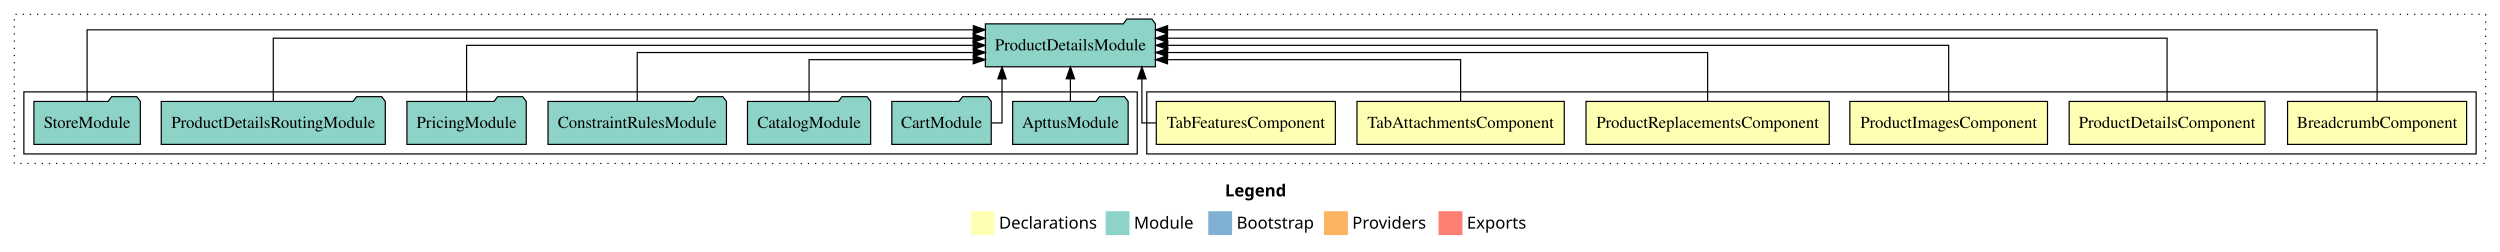
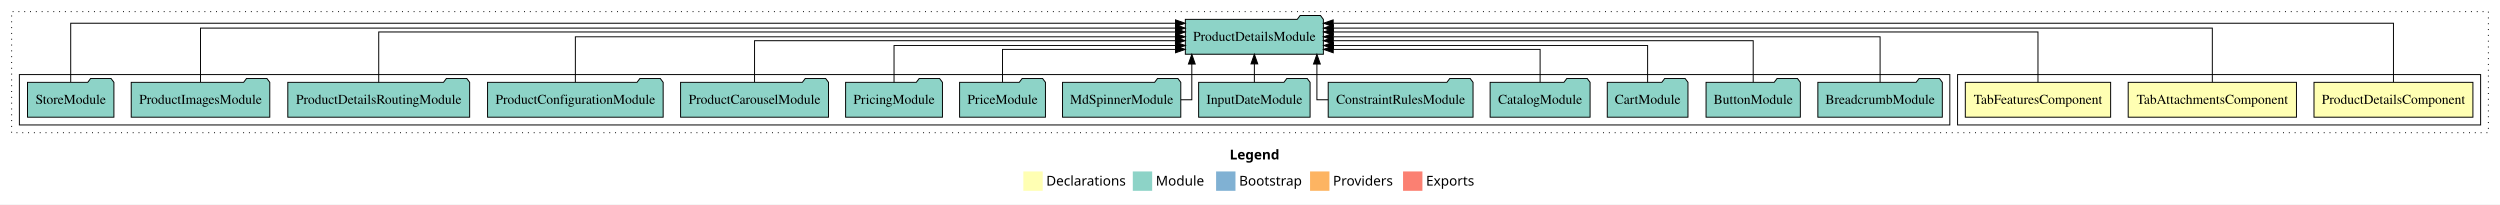
- <svg xmlns="http://www.w3.org/2000/svg" width="2095pt" height="211pt" viewBox="0.00 0.00 2095.00 211.00">
+ <svg xmlns="http://www.w3.org/2000/svg" width="2581pt" height="211pt" viewBox="0.00 0.00 2581.00 211.00">
  <g id="graph0" class="graph" transform="scale(1 1) rotate(0) translate(4 207)">
-     <polygon fill="#ffffff" stroke="transparent" points="-4,4 -4,-207 2091,-207 2091,4 -4,4" />
-     <text text-anchor="start" x="1022.509" y="-42.4" font-family="sans-serif" font-weight="bold" font-size="14.00" fill="#000000">Legend</text>
-     <polygon fill="#ffffb3" stroke="transparent" points="809.5,-10 809.5,-30 829.5,-30 829.5,-10 809.5,-10" />
-     <text text-anchor="start" x="833.129" y="-15.4" font-family="sans-serif" font-size="14.00" fill="#000000">  Declarations</text>
-     <polygon fill="#8dd3c7" stroke="transparent" points="922.5,-10 922.5,-30 942.5,-30 942.5,-10 922.5,-10" />
-     <text text-anchor="start" x="946.225" y="-15.4" font-family="sans-serif" font-size="14.00" fill="#000000">  Module</text>
-     <polygon fill="#80b1d3" stroke="transparent" points="1008.5,-10 1008.5,-30 1028.5,-30 1028.5,-10 1008.5,-10" />
-     <text text-anchor="start" x="1032.281" y="-15.4" font-family="sans-serif" font-size="14.00" fill="#000000">  Bootstrap</text>
-     <polygon fill="#fdb462" stroke="transparent" points="1105.5,-10 1105.5,-30 1125.5,-30 1125.5,-10 1105.5,-10" />
-     <text text-anchor="start" x="1129.173" y="-15.4" font-family="sans-serif" font-size="14.00" fill="#000000">  Providers</text>
-     <polygon fill="#fb8072" stroke="transparent" points="1201.5,-10 1201.5,-30 1221.5,-30 1221.5,-10 1201.5,-10" />
-     <text text-anchor="start" x="1225.226" y="-15.4" font-family="sans-serif" font-size="14.00" fill="#000000">  Exports</text>
+     <polygon fill="#ffffff" stroke="transparent" points="-4,4 -4,-207 2577,-207 2577,4 -4,4" />
+     <text text-anchor="start" x="1265.509" y="-42.4" font-family="sans-serif" font-weight="bold" font-size="14.00" fill="#000000">Legend</text>
+     <polygon fill="#ffffb3" stroke="transparent" points="1052.5,-10 1052.5,-30 1072.5,-30 1072.5,-10 1052.5,-10" />
+     <text text-anchor="start" x="1076.129" y="-15.4" font-family="sans-serif" font-size="14.00" fill="#000000">  Declarations</text>
+     <polygon fill="#8dd3c7" stroke="transparent" points="1165.5,-10 1165.5,-30 1185.5,-30 1185.5,-10 1165.5,-10" />
+     <text text-anchor="start" x="1189.225" y="-15.4" font-family="sans-serif" font-size="14.00" fill="#000000">  Module</text>
+     <polygon fill="#80b1d3" stroke="transparent" points="1251.5,-10 1251.5,-30 1271.5,-30 1271.5,-10 1251.5,-10" />
+     <text text-anchor="start" x="1275.281" y="-15.4" font-family="sans-serif" font-size="14.00" fill="#000000">  Bootstrap</text>
+     <polygon fill="#fdb462" stroke="transparent" points="1348.5,-10 1348.5,-30 1368.5,-30 1368.5,-10 1348.5,-10" />
+     <text text-anchor="start" x="1372.173" y="-15.4" font-family="sans-serif" font-size="14.00" fill="#000000">  Providers</text>
+     <polygon fill="#fb8072" stroke="transparent" points="1444.5,-10 1444.5,-30 1464.5,-30 1464.5,-10 1444.5,-10" />
+     <text text-anchor="start" x="1468.226" y="-15.4" font-family="sans-serif" font-size="14.00" fill="#000000">  Exports</text>
    <g id="clust1" class="cluster">
-       <polygon fill="none" stroke="#000000" stroke-dasharray="1,5" points="8,-70 8,-195 2079,-195 2079,-70 8,-70" />
+       <polygon fill="none" stroke="#000000" stroke-dasharray="1,5" points="8,-70 8,-195 2565,-195 2565,-70 8,-70" />
    </g>
    <g id="clust2" class="cluster">
-       <polygon fill="none" stroke="#000000" points="957,-78 957,-130 2071,-130 2071,-78 957,-78" />
+       <polygon fill="none" stroke="#000000" points="2017,-78 2017,-130 2557,-130 2557,-78 2017,-78" />
    </g>
-     <g id="clust9" class="cluster">
-       <polygon fill="none" stroke="#000000" points="16,-78 16,-130 949,-130 949,-78 16,-78" />
+     <g id="clust6" class="cluster">
+       <polygon fill="none" stroke="#000000" points="16,-78 16,-130 2009,-130 2009,-78 16,-78" />
    </g>
    <g id="node1" class="node">
-       <polygon fill="#ffffb3" stroke="#000000" points="2063.025,-122 1912.975,-122 1912.975,-86 2063.025,-86 2063.025,-122" />
-       <text text-anchor="middle" x="1988" y="-99.8" font-family="Times,serif" font-size="14.00" fill="#000000">BreadcrumbComponent</text>
+       <polygon fill="#ffffb3" stroke="#000000" points="2549.034,-122 2384.966,-122 2384.966,-86 2549.034,-86 2549.034,-122" />
+       <text text-anchor="middle" x="2467" y="-99.8" font-family="Times,serif" font-size="14.00" fill="#000000">ProductDetailsComponent</text>
+     </g>
+     <g id="node4" class="node">
+       <polygon fill="#8dd3c7" stroke="#000000" points="1362.251,-187 1359.251,-191 1338.251,-191 1335.251,-187 1219.749,-187 1219.749,-151 1362.251,-151 1362.251,-187" />
+       <text text-anchor="middle" x="1291" y="-164.8" font-family="Times,serif" font-size="14.00" fill="#000000">ProductDetailsModule</text>
+     </g>
+     <g id="edge1" class="edge">
+       <path fill="none" stroke="#000000" d="M2467,-122.323C2467,-145.66 2467,-183 2467,-183 2467,-183 1372.354,-183 1372.354,-183" />
+       <polygon fill="#000000" stroke="#000000" points="1372.354,-179.5 1362.354,-183 1372.354,-186.5 1372.354,-179.5" />
+     </g>
+     <g id="node2" class="node">
+       <polygon fill="#ffffb3" stroke="#000000" points="2366.857,-122 2193.143,-122 2193.143,-86 2366.857,-86 2366.857,-122" />
+       <text text-anchor="middle" x="2280" y="-99.8" font-family="Times,serif" font-size="14.00" fill="#000000">TabAttachmentsComponent</text>
+     </g>
+     <g id="edge2" class="edge">
+       <path fill="none" stroke="#000000" d="M2280,-122.292C2280,-144.206 2280,-178 2280,-178 2280,-178 1372.524,-178 1372.524,-178" />
+       <polygon fill="#000000" stroke="#000000" points="1372.524,-174.5 1362.524,-178 1372.524,-181.5 1372.524,-174.5" />
+     </g>
+     <g id="node3" class="node">
+       <polygon fill="#ffffb3" stroke="#000000" points="2175.023,-122 2024.977,-122 2024.977,-86 2175.023,-86 2175.023,-122" />
+       <text text-anchor="middle" x="2100" y="-99.8" font-family="Times,serif" font-size="14.00" fill="#000000">TabFeaturesComponent</text>
+     </g>
+     <g id="edge3" class="edge">
+       <path fill="none" stroke="#000000" d="M2100,-122.027C2100,-142.767 2100,-174 2100,-174 2100,-174 1372.438,-174 1372.438,-174" />
+       <polygon fill="#000000" stroke="#000000" points="1372.438,-170.5 1362.438,-174 1372.438,-177.5 1372.438,-170.5" />
+     </g>
+     <g id="node5" class="node">
+       <polygon fill="#8dd3c7" stroke="#000000" points="2001.242,-122 1998.242,-126 1977.242,-126 1974.242,-122 1872.758,-122 1872.758,-86 2001.242,-86 2001.242,-122" />
+       <text text-anchor="middle" x="1937" y="-99.8" font-family="Times,serif" font-size="14.00" fill="#000000">BreadcrumbModule</text>
+     </g>
+     <g id="edge4" class="edge">
+       <path fill="none" stroke="#000000" d="M1937,-122.106C1937,-141.339 1937,-169 1937,-169 1937,-169 1372.291,-169 1372.291,-169" />
+       <polygon fill="#000000" stroke="#000000" points="1372.291,-165.5 1362.291,-169 1372.291,-172.5 1372.291,-165.5" />
+     </g>
+     <g id="node6" class="node">
+       <polygon fill="#8dd3c7" stroke="#000000" points="1854.668,-122 1851.668,-126 1830.668,-126 1827.668,-122 1757.332,-122 1757.332,-86 1854.668,-86 1854.668,-122" />
+       <text text-anchor="middle" x="1806" y="-99.8" font-family="Times,serif" font-size="14.00" fill="#000000">ButtonModule</text>
+     </g>
+     <g id="edge5" class="edge">
+       <path fill="none" stroke="#000000" d="M1806,-122.302C1806,-140.27 1806,-165 1806,-165 1806,-165 1372.338,-165 1372.338,-165" />
+       <polygon fill="#000000" stroke="#000000" points="1372.338,-161.5 1362.338,-165 1372.338,-168.5 1372.338,-161.5" />
    </g>
    <g id="node7" class="node">
-       <polygon fill="#8dd3c7" stroke="#000000" points="964.251,-187 961.251,-191 940.251,-191 937.251,-187 821.749,-187 821.749,-151 964.251,-151 964.251,-187" />
-       <text text-anchor="middle" x="893" y="-164.8" font-family="Times,serif" font-size="14.00" fill="#000000">ProductDetailsModule</text>
-     </g>
-     <g id="edge1" class="edge">
-       <path fill="none" stroke="#000000" d="M1988,-122.091C1988,-145.133 1988,-182 1988,-182 1988,-182 974.424,-182 974.424,-182" />
-       <polygon fill="#000000" stroke="#000000" points="974.424,-178.5 964.424,-182 974.424,-185.5 974.424,-178.5" />
-     </g>
-     <g id="node2" class="node">
-       <polygon fill="#ffffb3" stroke="#000000" points="1894.034,-122 1729.966,-122 1729.966,-86 1894.034,-86 1894.034,-122" />
-       <text text-anchor="middle" x="1812" y="-99.8" font-family="Times,serif" font-size="14.00" fill="#000000">ProductDetailsComponent</text>
-     </g>
-     <g id="edge2" class="edge">
-       <path fill="none" stroke="#000000" d="M1812,-122.284C1812,-143.321 1812,-175 1812,-175 1812,-175 974.348,-175 974.348,-175" />
-       <polygon fill="#000000" stroke="#000000" points="974.348,-171.5 964.348,-175 974.348,-178.5 974.348,-171.5" />
-     </g>
-     <g id="node3" class="node">
-       <polygon fill="#ffffb3" stroke="#000000" points="1711.806,-122 1546.194,-122 1546.194,-86 1711.806,-86 1711.806,-122" />
-       <text text-anchor="middle" x="1629" y="-99.8" font-family="Times,serif" font-size="14.00" fill="#000000">ProductImagesComponent</text>
-     </g>
-     <g id="edge3" class="edge">
-       <path fill="none" stroke="#000000" d="M1629,-122.106C1629,-141.339 1629,-169 1629,-169 1629,-169 974.575,-169 974.575,-169" />
-       <polygon fill="#000000" stroke="#000000" points="974.575,-165.5 964.575,-169 974.575,-172.5 974.575,-165.5" />
-     </g>
-     <g id="node4" class="node">
-       <polygon fill="#ffffb3" stroke="#000000" points="1528.907,-122 1325.093,-122 1325.093,-86 1528.907,-86 1528.907,-122" />
-       <text text-anchor="middle" x="1427" y="-99.8" font-family="Times,serif" font-size="14.00" fill="#000000">ProductReplacementsComponent</text>
-     </g>
-     <g id="edge4" class="edge">
-       <path fill="none" stroke="#000000" d="M1427,-122.022C1427,-139.373 1427,-163 1427,-163 1427,-163 974.463,-163 974.463,-163" />
-       <polygon fill="#000000" stroke="#000000" points="974.464,-159.5 964.463,-163 974.463,-166.5 974.464,-159.5" />
-     </g>
-     <g id="node5" class="node">
-       <polygon fill="#ffffb3" stroke="#000000" points="1306.857,-122 1133.143,-122 1133.143,-86 1306.857,-86 1306.857,-122" />
-       <text text-anchor="middle" x="1220" y="-99.8" font-family="Times,serif" font-size="14.00" fill="#000000">TabAttachmentsComponent</text>
-     </g>
-     <g id="edge5" class="edge">
-       <path fill="none" stroke="#000000" d="M1220,-122.24C1220,-137.571 1220,-157 1220,-157 1220,-157 974.357,-157 974.357,-157" />
-       <polygon fill="#000000" stroke="#000000" points="974.357,-153.5 964.357,-157 974.357,-160.5 974.357,-153.5" />
-     </g>
-     <g id="node6" class="node">
-       <polygon fill="#ffffb3" stroke="#000000" points="1115.023,-122 964.977,-122 964.977,-86 1115.023,-86 1115.023,-122" />
-       <text text-anchor="middle" x="1040" y="-99.8" font-family="Times,serif" font-size="14.00" fill="#000000">TabFeaturesComponent</text>
+       <polygon fill="#8dd3c7" stroke="#000000" points="1738.653,-122 1735.653,-126 1714.653,-126 1711.653,-122 1655.347,-122 1655.347,-86 1738.653,-86 1738.653,-122" />
+       <text text-anchor="middle" x="1697" y="-99.8" font-family="Times,serif" font-size="14.00" fill="#000000">CartModule</text>
    </g>
    <g id="edge6" class="edge">
-       <path fill="none" stroke="#000000" d="M964.654,-104C957.534,-104 952.908,-104 952.908,-104 952.908,-104 952.908,-140.894 952.908,-140.894" />
-       <polygon fill="#000000" stroke="#000000" points="949.408,-140.894 952.908,-150.894 956.408,-140.894 949.408,-140.894" />
+       <path fill="none" stroke="#000000" d="M1697,-122.027C1697,-138.398 1697,-160 1697,-160 1697,-160 1372.65,-160 1372.65,-160" />
+       <polygon fill="#000000" stroke="#000000" points="1372.65,-156.5 1362.65,-160 1372.65,-163.5 1372.65,-156.5" />
    </g>
    <g id="node8" class="node">
-       <polygon fill="#8dd3c7" stroke="#000000" points="941.382,-122 938.382,-126 917.382,-126 914.382,-122 844.618,-122 844.618,-86 941.382,-86 941.382,-122" />
-       <text text-anchor="middle" x="893" y="-99.8" font-family="Times,serif" font-size="14.00" fill="#000000">ApttusModule</text>
+       <polygon fill="#8dd3c7" stroke="#000000" points="1637.597,-122 1634.597,-126 1613.597,-126 1610.597,-122 1534.403,-122 1534.403,-86 1637.597,-86 1637.597,-122" />
+       <text text-anchor="middle" x="1586" y="-99.8" font-family="Times,serif" font-size="14.00" fill="#000000">CatalogModule</text>
    </g>
    <g id="edge7" class="edge">
-       <path fill="none" stroke="#000000" d="M893,-122.106C893,-122.106 893,-140.991 893,-140.991" />
-       <polygon fill="#000000" stroke="#000000" points="889.5,-140.991 893,-150.991 896.5,-140.991 889.5,-140.991" />
+       <path fill="none" stroke="#000000" d="M1586,-122.187C1586,-137.182 1586,-156 1586,-156 1586,-156 1372.411,-156 1372.411,-156" />
+       <polygon fill="#000000" stroke="#000000" points="1372.411,-152.5 1362.411,-156 1372.411,-159.5 1372.411,-152.5" />
    </g>
    <g id="node9" class="node">
-       <polygon fill="#8dd3c7" stroke="#000000" points="826.653,-122 823.653,-126 802.653,-126 799.653,-122 743.347,-122 743.347,-86 826.653,-86 826.653,-122" />
-       <text text-anchor="middle" x="785" y="-99.8" font-family="Times,serif" font-size="14.00" fill="#000000">CartModule</text>
+       <polygon fill="#8dd3c7" stroke="#000000" points="1516.765,-122 1513.765,-126 1492.765,-126 1489.765,-122 1367.235,-122 1367.235,-86 1516.765,-86 1516.765,-122" />
+       <text text-anchor="middle" x="1442" y="-99.8" font-family="Times,serif" font-size="14.00" fill="#000000">ConstraintRulesModule</text>
    </g>
    <g id="edge8" class="edge">
-       <path fill="none" stroke="#000000" d="M826.862,-104C832.116,-104 835.692,-104 835.692,-104 835.692,-104 835.692,-140.894 835.692,-140.894" />
-       <polygon fill="#000000" stroke="#000000" points="832.193,-140.894 835.692,-150.894 839.193,-140.894 832.193,-140.894" />
+       <path fill="none" stroke="#000000" d="M1367.226,-104C1360.16,-104 1355.57,-104 1355.57,-104 1355.57,-104 1355.57,-140.894 1355.57,-140.894" />
+       <polygon fill="#000000" stroke="#000000" points="1352.07,-140.894 1355.57,-150.894 1359.07,-140.894 1352.07,-140.894" />
    </g>
    <g id="node10" class="node">
-       <polygon fill="#8dd3c7" stroke="#000000" points="725.597,-122 722.597,-126 701.597,-126 698.597,-122 622.403,-122 622.403,-86 725.597,-86 725.597,-122" />
-       <text text-anchor="middle" x="674" y="-99.8" font-family="Times,serif" font-size="14.00" fill="#000000">CatalogModule</text>
+       <polygon fill="#8dd3c7" stroke="#000000" points="1348.528,-122 1345.528,-126 1324.528,-126 1321.528,-122 1233.472,-122 1233.472,-86 1348.528,-86 1348.528,-122" />
+       <text text-anchor="middle" x="1291" y="-99.8" font-family="Times,serif" font-size="14.00" fill="#000000">InputDateModule</text>
    </g>
    <g id="edge9" class="edge">
-       <path fill="none" stroke="#000000" d="M674,-122.24C674,-137.571 674,-157 674,-157 674,-157 811.594,-157 811.594,-157" />
-       <polygon fill="#000000" stroke="#000000" points="811.594,-160.5 821.594,-157 811.594,-153.5 811.594,-160.5" />
+       <path fill="none" stroke="#000000" d="M1291,-122.106C1291,-122.106 1291,-140.991 1291,-140.991" />
+       <polygon fill="#000000" stroke="#000000" points="1287.5,-140.991 1291,-150.991 1294.5,-140.991 1287.5,-140.991" />
    </g>
    <g id="node11" class="node">
-       <polygon fill="#8dd3c7" stroke="#000000" points="604.765,-122 601.765,-126 580.765,-126 577.765,-122 455.235,-122 455.235,-86 604.765,-86 604.765,-122" />
-       <text text-anchor="middle" x="530" y="-99.8" font-family="Times,serif" font-size="14.00" fill="#000000">ConstraintRulesModule</text>
+       <polygon fill="#8dd3c7" stroke="#000000" points="1215.044,-122 1212.044,-126 1191.044,-126 1188.044,-122 1092.956,-122 1092.956,-86 1215.044,-86 1215.044,-122" />
+       <text text-anchor="middle" x="1154" y="-99.8" font-family="Times,serif" font-size="14.00" fill="#000000">MdSpinnerModule</text>
    </g>
    <g id="edge10" class="edge">
-       <path fill="none" stroke="#000000" d="M530,-122.022C530,-139.373 530,-163 530,-163 530,-163 811.716,-163 811.716,-163" />
-       <polygon fill="#000000" stroke="#000000" points="811.716,-166.5 821.716,-163 811.716,-159.5 811.716,-166.5" />
+       <path fill="none" stroke="#000000" d="M1215.113,-104C1221.904,-104 1226.431,-104 1226.431,-104 1226.431,-104 1226.431,-140.894 1226.431,-140.894" />
+       <polygon fill="#000000" stroke="#000000" points="1222.931,-140.894 1226.431,-150.894 1229.931,-140.894 1222.931,-140.894" />
    </g>
    <g id="node12" class="node">
-       <polygon fill="#8dd3c7" stroke="#000000" points="436.989,-122 433.989,-126 412.989,-126 409.989,-122 337.011,-122 337.011,-86 436.989,-86 436.989,-122" />
-       <text text-anchor="middle" x="387" y="-99.8" font-family="Times,serif" font-size="14.00" fill="#000000">PricingModule</text>
+       <polygon fill="#8dd3c7" stroke="#000000" points="1075.313,-122 1072.313,-126 1051.313,-126 1048.313,-122 986.687,-122 986.687,-86 1075.313,-86 1075.313,-122" />
+       <text text-anchor="middle" x="1031" y="-99.8" font-family="Times,serif" font-size="14.00" fill="#000000">PriceModule</text>
    </g>
    <g id="edge11" class="edge">
-       <path fill="none" stroke="#000000" d="M387,-122.106C387,-141.339 387,-169 387,-169 387,-169 811.576,-169 811.576,-169" />
-       <polygon fill="#000000" stroke="#000000" points="811.576,-172.5 821.576,-169 811.576,-165.5 811.576,-172.5" />
+       <path fill="none" stroke="#000000" d="M1031,-122.187C1031,-137.182 1031,-156 1031,-156 1031,-156 1209.61,-156 1209.61,-156" />
+       <polygon fill="#000000" stroke="#000000" points="1209.61,-159.5 1219.61,-156 1209.61,-152.5 1209.61,-159.5" />
    </g>
    <g id="node13" class="node">
-       <polygon fill="#8dd3c7" stroke="#000000" points="318.868,-122 315.868,-126 294.868,-126 291.868,-122 131.132,-122 131.132,-86 318.868,-86 318.868,-122" />
-       <text text-anchor="middle" x="225" y="-99.8" font-family="Times,serif" font-size="14.00" fill="#000000">ProductDetailsRoutingModule</text>
+       <polygon fill="#8dd3c7" stroke="#000000" points="968.989,-122 965.989,-126 944.989,-126 941.989,-122 869.011,-122 869.011,-86 968.989,-86 968.989,-122" />
+       <text text-anchor="middle" x="919" y="-99.8" font-family="Times,serif" font-size="14.00" fill="#000000">PricingModule</text>
    </g>
    <g id="edge12" class="edge">
-       <path fill="none" stroke="#000000" d="M225,-122.284C225,-143.321 225,-175 225,-175 225,-175 811.512,-175 811.512,-175" />
-       <polygon fill="#000000" stroke="#000000" points="811.512,-178.5 821.512,-175 811.512,-171.5 811.512,-178.5" />
+       <path fill="none" stroke="#000000" d="M919,-122.027C919,-138.398 919,-160 919,-160 919,-160 1209.715,-160 1209.715,-160" />
+       <polygon fill="#000000" stroke="#000000" points="1209.715,-163.5 1219.715,-160 1209.715,-156.5 1209.715,-163.5" />
    </g>
    <g id="node14" class="node">
+       <polygon fill="#8dd3c7" stroke="#000000" points="851.36,-122 848.36,-126 827.36,-126 824.36,-122 698.64,-122 698.64,-86 851.36,-86 851.36,-122" />
+       <text text-anchor="middle" x="775" y="-99.8" font-family="Times,serif" font-size="14.00" fill="#000000">ProductCarouselModule</text>
+     </g>
+     <g id="edge13" class="edge">
+       <path fill="none" stroke="#000000" d="M775,-122.302C775,-140.27 775,-165 775,-165 775,-165 1209.524,-165 1209.524,-165" />
+       <polygon fill="#000000" stroke="#000000" points="1209.524,-168.5 1219.524,-165 1209.523,-161.5 1209.524,-168.5" />
+     </g>
+     <g id="node15" class="node">
+       <polygon fill="#8dd3c7" stroke="#000000" points="680.643,-122 677.643,-126 656.643,-126 653.643,-122 499.357,-122 499.357,-86 680.643,-86 680.643,-122" />
+       <text text-anchor="middle" x="590" y="-99.8" font-family="Times,serif" font-size="14.00" fill="#000000">ProductConfigurationModule</text>
+     </g>
+     <g id="edge14" class="edge">
+       <path fill="none" stroke="#000000" d="M590,-122.106C590,-141.339 590,-169 590,-169 590,-169 1209.601,-169 1209.601,-169" />
+       <polygon fill="#000000" stroke="#000000" points="1209.601,-172.5 1219.601,-169 1209.601,-165.5 1209.601,-172.5" />
+     </g>
+     <g id="node16" class="node">
+       <polygon fill="#8dd3c7" stroke="#000000" points="480.868,-122 477.868,-126 456.868,-126 453.868,-122 293.132,-122 293.132,-86 480.868,-86 480.868,-122" />
+       <text text-anchor="middle" x="387" y="-99.8" font-family="Times,serif" font-size="14.00" fill="#000000">ProductDetailsRoutingModule</text>
+     </g>
+     <g id="edge15" class="edge">
+       <path fill="none" stroke="#000000" d="M387,-122.027C387,-142.767 387,-174 387,-174 387,-174 1209.687,-174 1209.687,-174" />
+       <polygon fill="#000000" stroke="#000000" points="1209.687,-177.5 1219.687,-174 1209.687,-170.5 1209.687,-177.5" />
+     </g>
+     <g id="node17" class="node">
+       <polygon fill="#8dd3c7" stroke="#000000" points="274.524,-122 271.524,-126 250.524,-126 247.524,-122 131.476,-122 131.476,-86 274.524,-86 274.524,-122" />
+       <text text-anchor="middle" x="203" y="-99.8" font-family="Times,serif" font-size="14.00" fill="#000000">ProductImagesModule</text>
+     </g>
+     <g id="edge16" class="edge">
+       <path fill="none" stroke="#000000" d="M203,-122.292C203,-144.206 203,-178 203,-178 203,-178 1209.613,-178 1209.613,-178" />
+       <polygon fill="#000000" stroke="#000000" points="1209.613,-181.5 1219.613,-178 1209.613,-174.5 1209.613,-181.5" />
+     </g>
+     <g id="node18" class="node">
      <polygon fill="#8dd3c7" stroke="#000000" points="113.598,-122 110.598,-126 89.598,-126 86.598,-122 24.402,-122 24.402,-86 113.598,-86 113.598,-122" />
      <text text-anchor="middle" x="69" y="-99.8" font-family="Times,serif" font-size="14.00" fill="#000000">StoreModule</text>
    </g>
-     <g id="edge13" class="edge">
-       <path fill="none" stroke="#000000" d="M69,-122.091C69,-145.133 69,-182 69,-182 69,-182 811.675,-182 811.675,-182" />
-       <polygon fill="#000000" stroke="#000000" points="811.675,-185.5 821.675,-182 811.675,-178.5 811.675,-185.5" />
+     <g id="edge17" class="edge">
+       <path fill="none" stroke="#000000" d="M69,-122.323C69,-145.66 69,-183 69,-183 69,-183 1209.57,-183 1209.57,-183" />
+       <polygon fill="#000000" stroke="#000000" points="1209.57,-186.5 1219.57,-183 1209.57,-179.5 1209.57,-186.5" />
    </g>
  </g>
</svg>
